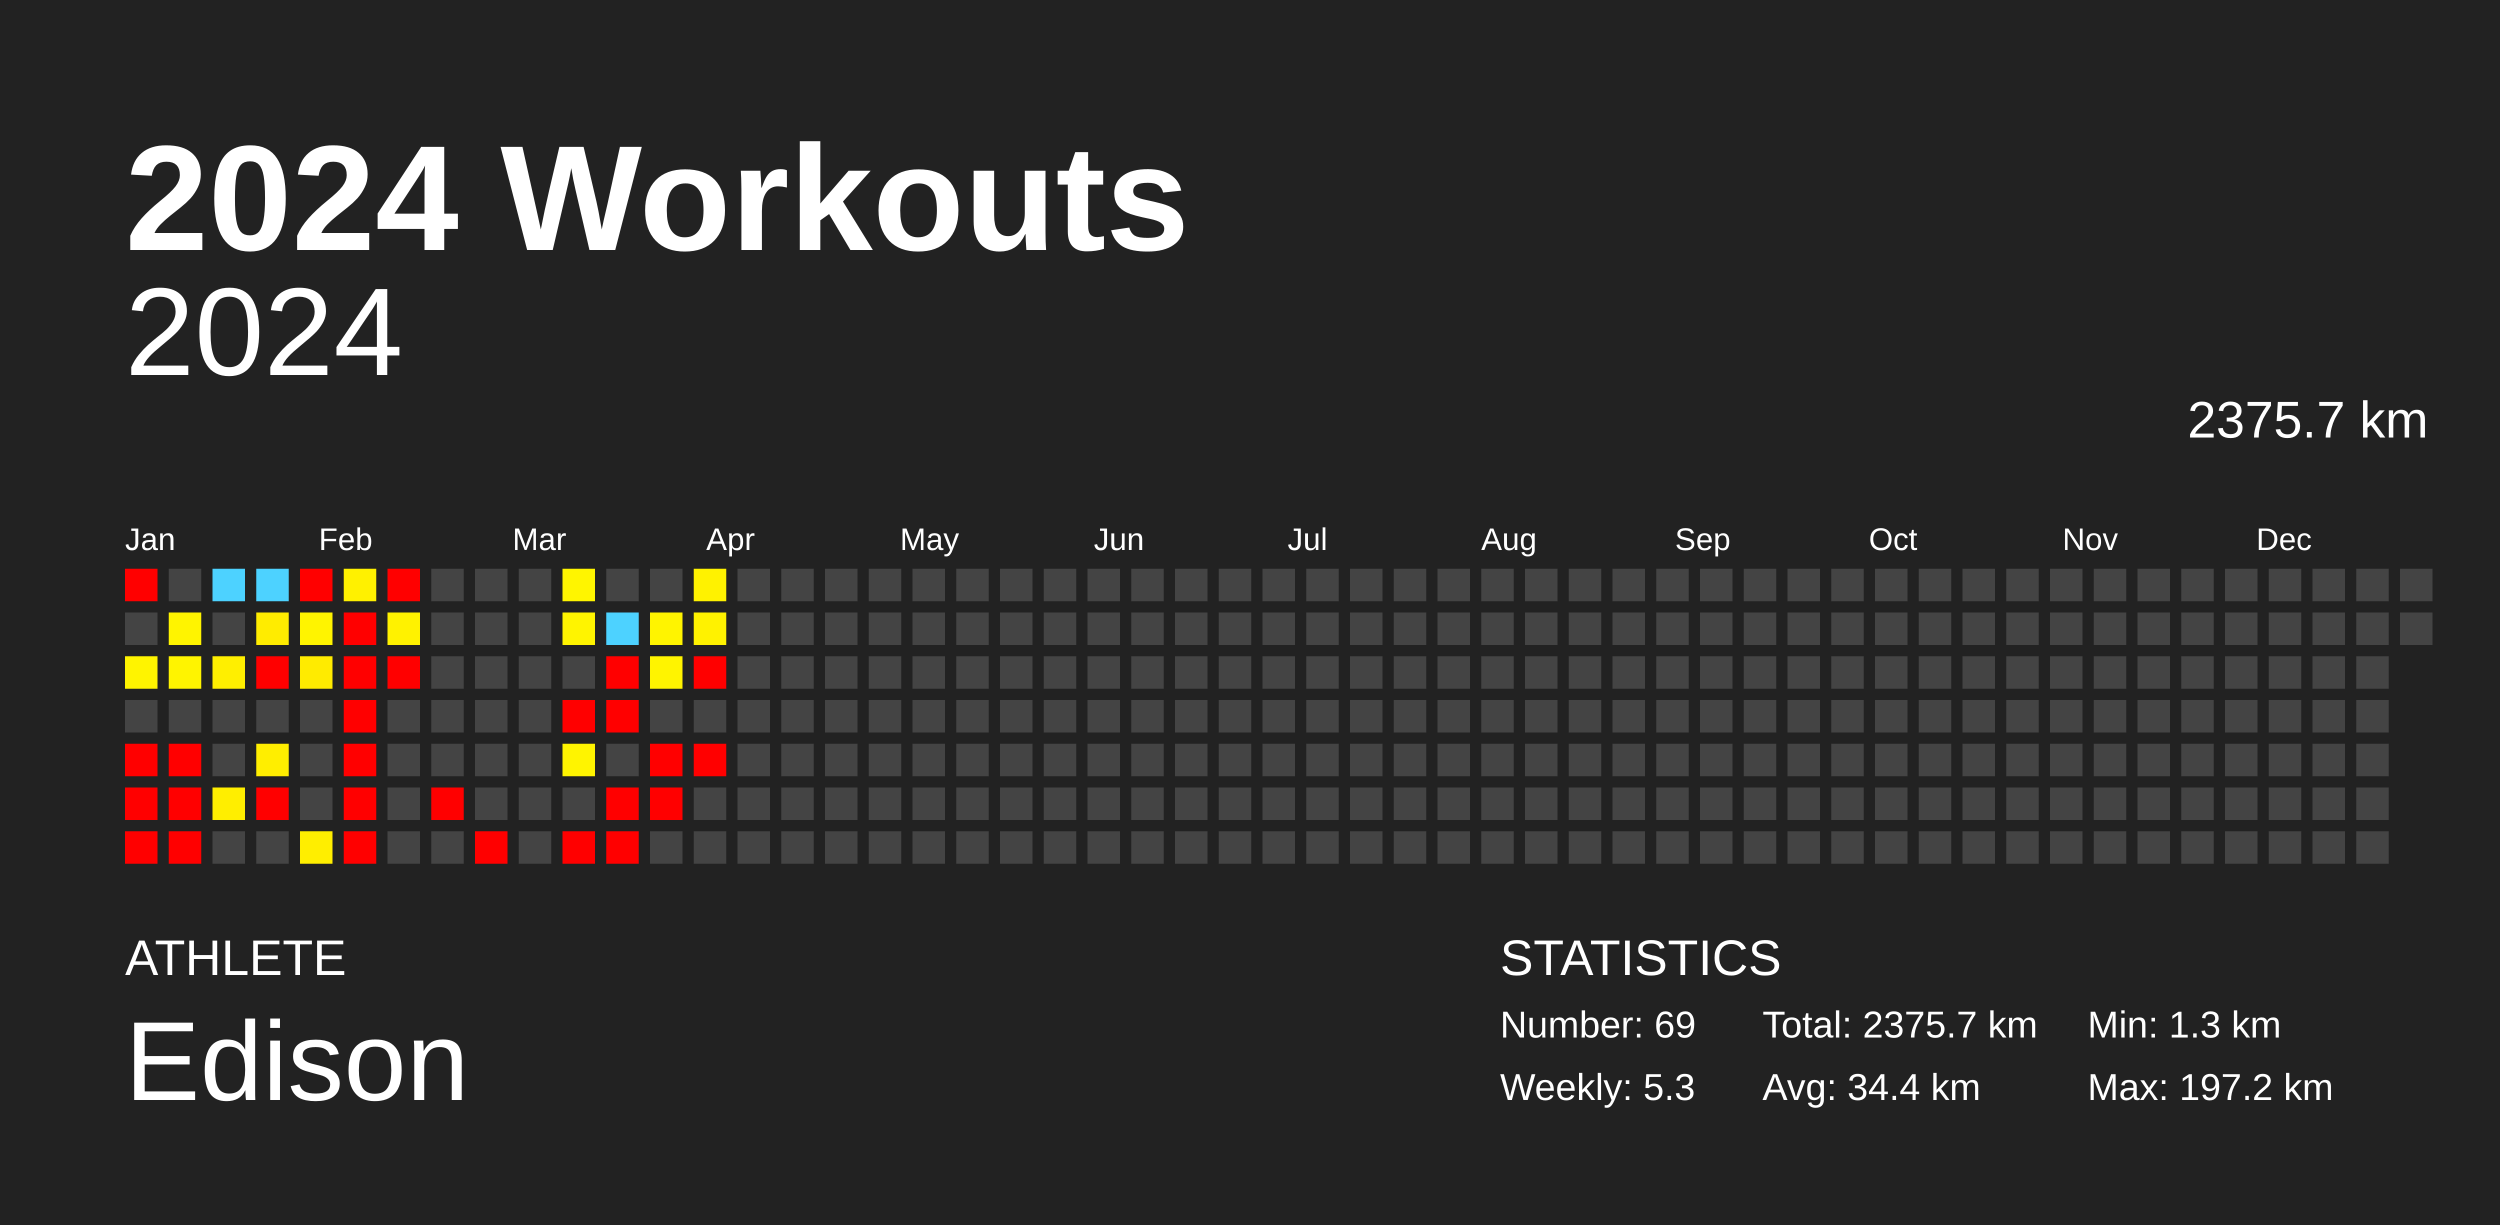
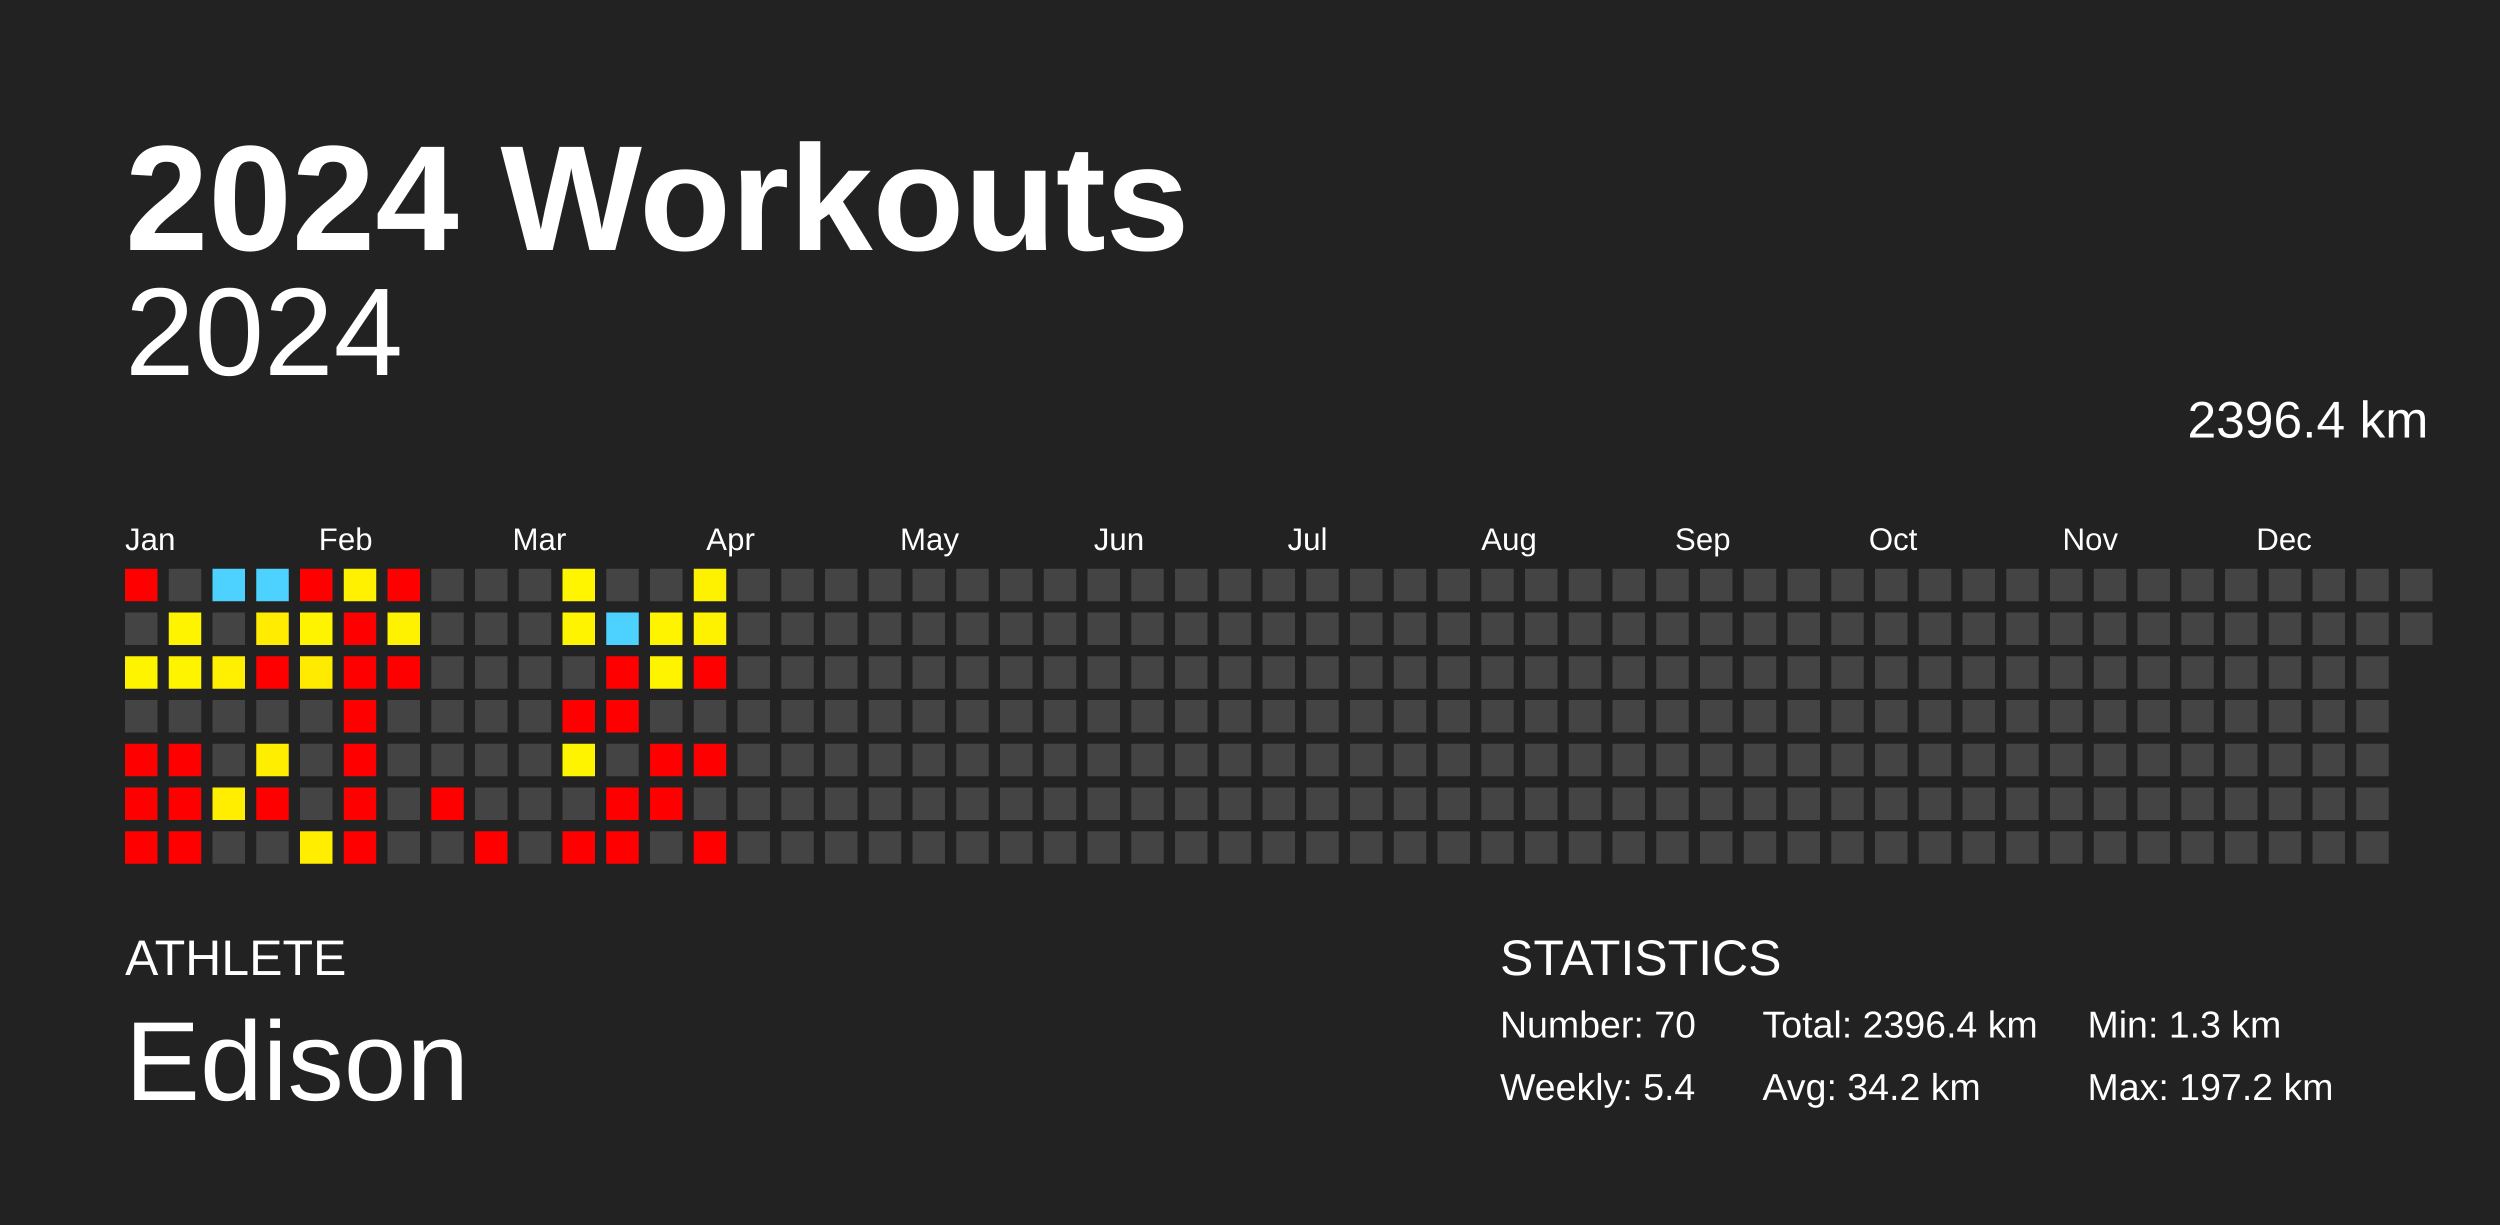
<svg xmlns="http://www.w3.org/2000/svg" baseProfile="full" height="98mm" version="1.1" viewBox="0,0,200,98" width="200mm">
  <defs />
  <rect fill="#222222" height="98" width="200" x="0" y="0" />
  <text fill="#FFFFFF" style="font-size:12px; font-family:Arial; font-weight:bold;" x="10" y="20">2024 Workouts</text>
  <text fill="#FFFFFF" style="font-size:4px; font-family:Arial" x="10" y="78">ATHLETE</text>
  <text fill="#FFFFFF" style="font-size:9px; font-family:Arial" x="10" y="88">Edison</text>
  <text fill="#FFFFFF" style="font-size:4px; font-family:Arial" x="120" y="78">STATISTICS</text>
-   <text fill="#FFFFFF" style="font-size:3px; font-family:Arial" x="120" y="83">Number: 69</text>
-   <text fill="#FFFFFF" style="font-size:3px; font-family:Arial" x="120" y="88">Weekly: 5.3</text>
-   <text fill="#FFFFFF" style="font-size:3px; font-family:Arial" x="141" y="83">Total: 2375.7 km</text>
-   <text fill="#FFFFFF" style="font-size:3px; font-family:Arial" x="141" y="88">Avg: 34.4 km</text>
+   <text fill="#FFFFFF" style="font-size:3px; font-family:Arial" x="120" y="83">Number: 70</text>
+   <text fill="#FFFFFF" style="font-size:3px; font-family:Arial" x="120" y="88">Weekly: 5.4</text>
+   <text fill="#FFFFFF" style="font-size:3px; font-family:Arial" x="141" y="83">Total: 2396.4 km</text>
+   <text fill="#FFFFFF" style="font-size:3px; font-family:Arial" x="141" y="88">Avg: 34.2 km</text>
  <text fill="#FFFFFF" style="font-size:3px; font-family:Arial" x="167" y="83">Min: 1.3 km</text>
  <text fill="#FFFFFF" style="font-size:3px; font-family:Arial" x="167" y="88">Max: 197.2 km</text>
  <text alignment-baseline="hanging" fill="#FFFFFF" style="font-size:10.0px; font-family:Arial;" x="10" y="30">2024</text>
-   <text alignment-baseline="hanging" fill="#FFFFFF" style="font-size:4.125px; font-family:Arial;" x="175" y="35">2375.7 km</text>
+   <text alignment-baseline="hanging" fill="#FFFFFF" style="font-size:4.125px; font-family:Arial;" x="175" y="35">2396.4 km</text>
  <text fill="#FFFFFF" style="font-size:2.5px; font-family:Arial" x="10.0" y="44">Jan</text>
  <text fill="#FFFFFF" style="font-size:2.5px; font-family:Arial" x="25.5" y="44">Feb</text>
  <text fill="#FFFFFF" style="font-size:2.5px; font-family:Arial" x="41.0" y="44">Mar</text>
  <text fill="#FFFFFF" style="font-size:2.5px; font-family:Arial" x="56.5" y="44">Apr</text>
  <text fill="#FFFFFF" style="font-size:2.5px; font-family:Arial" x="72.0" y="44">May</text>
  <text fill="#FFFFFF" style="font-size:2.5px; font-family:Arial" x="87.5" y="44">Jun</text>
  <text fill="#FFFFFF" style="font-size:2.5px; font-family:Arial" x="103.0" y="44">Jul</text>
  <text fill="#FFFFFF" style="font-size:2.5px; font-family:Arial" x="118.5" y="44">Aug</text>
  <text fill="#FFFFFF" style="font-size:2.5px; font-family:Arial" x="134.0" y="44">Sep</text>
  <text fill="#FFFFFF" style="font-size:2.5px; font-family:Arial" x="149.5" y="44">Oct</text>
  <text fill="#FFFFFF" style="font-size:2.5px; font-family:Arial" x="165.0" y="44">Nov</text>
  <text fill="#FFFFFF" style="font-size:2.5px; font-family:Arial" x="180.5" y="44">Dec</text>
  <rect fill="red" height="2.6" width="2.6" x="10.0" y="45.5" />
  <rect fill="#444444" height="2.6" width="2.6" x="10.0" y="49.0" />
  <rect fill="#fff400" height="2.6" width="2.6" x="10.0" y="52.5" />
  <rect fill="#444444" height="2.6" width="2.6" x="10.0" y="56.0" />
  <rect fill="red" height="2.6" width="2.6" x="10.0" y="59.5" />
  <rect fill="red" height="2.6" width="2.6" x="10.0" y="63.0" />
  <rect fill="red" height="2.6" width="2.6" x="10.0" y="66.5" />
  <rect fill="#444444" height="2.6" width="2.6" x="13.5" y="45.5" />
  <rect fill="#fff400" height="2.6" width="2.6" x="13.5" y="49.0" />
  <rect fill="#fff400" height="2.6" width="2.6" x="13.5" y="52.5" />
  <rect fill="#444444" height="2.6" width="2.6" x="13.5" y="56.0" />
  <rect fill="red" height="2.6" width="2.6" x="13.5" y="59.5" />
  <rect fill="red" height="2.6" width="2.6" x="13.5" y="63.0" />
  <rect fill="red" height="2.6" width="2.6" x="13.5" y="66.5" />
  <rect fill="#4dd2ff" height="2.6" width="2.6" x="17.0" y="45.5" />
  <rect fill="#444444" height="2.6" width="2.6" x="17.0" y="49.0" />
  <rect fill="#ffef00" height="2.6" width="2.6" x="17.0" y="52.5" />
  <rect fill="#444444" height="2.6" width="2.6" x="17.0" y="56.0" />
  <rect fill="#444444" height="2.6" width="2.6" x="17.0" y="59.5" />
  <rect fill="#ffee00" height="2.6" width="2.6" x="17.0" y="63.0" />
  <rect fill="#444444" height="2.6" width="2.6" x="17.0" y="66.5" />
  <rect fill="#4dd2ff" height="2.6" width="2.6" x="20.5" y="45.5" />
  <rect fill="#ffec00" height="2.6" width="2.6" x="20.5" y="49.0" />
  <rect fill="red" height="2.6" width="2.6" x="20.5" y="52.5" />
  <rect fill="#444444" height="2.6" width="2.6" x="20.5" y="56.0" />
  <rect fill="#ffee00" height="2.6" width="2.6" x="20.5" y="59.5" />
  <rect fill="red" height="2.6" width="2.6" x="20.5" y="63.0" />
  <rect fill="#444444" height="2.6" width="2.6" x="20.5" y="66.5" />
  <rect fill="red" height="2.6" width="2.6" x="24.0" y="45.5" />
  <rect fill="#fff400" height="2.6" width="2.6" x="24.0" y="49.0" />
  <rect fill="#ffeb00" height="2.6" width="2.6" x="24.0" y="52.5" />
  <rect fill="#444444" height="2.6" width="2.6" x="24.0" y="56.0" />
  <rect fill="#444444" height="2.6" width="2.6" x="24.0" y="59.5" />
  <rect fill="#444444" height="2.6" width="2.6" x="24.0" y="63.0" />
  <rect fill="#ffee00" height="2.6" width="2.6" x="24.0" y="66.5" />
  <rect fill="#fff100" height="2.6" width="2.6" x="27.5" y="45.5" />
  <rect fill="red" height="2.6" width="2.6" x="27.5" y="49.0" />
  <rect fill="red" height="2.6" width="2.6" x="27.5" y="52.5" />
  <rect fill="red" height="2.6" width="2.6" x="27.5" y="56.0" />
  <rect fill="red" height="2.6" width="2.6" x="27.5" y="59.5" />
  <rect fill="red" height="2.6" width="2.6" x="27.5" y="63.0" />
  <rect fill="red" height="2.6" width="2.6" x="27.5" y="66.5" />
  <rect fill="red" height="2.6" width="2.6" x="31.0" y="45.5" />
  <rect fill="#fff200" height="2.6" width="2.6" x="31.0" y="49.0" />
  <rect fill="red" height="2.6" width="2.6" x="31.0" y="52.5" />
  <rect fill="#444444" height="2.6" width="2.6" x="31.0" y="56.0" />
  <rect fill="#444444" height="2.6" width="2.6" x="31.0" y="59.5" />
  <rect fill="#444444" height="2.6" width="2.6" x="31.0" y="63.0" />
  <rect fill="#444444" height="2.6" width="2.6" x="31.0" y="66.5" />
  <rect fill="#444444" height="2.6" width="2.6" x="34.5" y="45.5" />
  <rect fill="#444444" height="2.6" width="2.6" x="34.5" y="49.0" />
  <rect fill="#444444" height="2.6" width="2.6" x="34.5" y="52.5" />
  <rect fill="#444444" height="2.6" width="2.6" x="34.5" y="56.0" />
  <rect fill="#444444" height="2.6" width="2.6" x="34.5" y="59.5" />
  <rect fill="red" height="2.6" width="2.6" x="34.5" y="63.0" />
  <rect fill="#444444" height="2.6" width="2.6" x="34.5" y="66.5" />
  <rect fill="#444444" height="2.6" width="2.6" x="38.0" y="45.5" />
  <rect fill="#444444" height="2.6" width="2.6" x="38.0" y="49.0" />
  <rect fill="#444444" height="2.6" width="2.6" x="38.0" y="52.5" />
  <rect fill="#444444" height="2.6" width="2.6" x="38.0" y="56.0" />
  <rect fill="#444444" height="2.6" width="2.6" x="38.0" y="59.5" />
  <rect fill="#444444" height="2.6" width="2.6" x="38.0" y="63.0" />
  <rect fill="red" height="2.6" width="2.6" x="38.0" y="66.5" />
  <rect fill="#444444" height="2.6" width="2.6" x="41.5" y="45.5" />
  <rect fill="#444444" height="2.6" width="2.6" x="41.5" y="49.0" />
  <rect fill="#444444" height="2.6" width="2.6" x="41.5" y="52.5" />
  <rect fill="#444444" height="2.6" width="2.6" x="41.5" y="56.0" />
  <rect fill="#444444" height="2.6" width="2.6" x="41.5" y="59.5" />
  <rect fill="#444444" height="2.6" width="2.6" x="41.5" y="63.0" />
  <rect fill="#444444" height="2.6" width="2.6" x="41.5" y="66.5" />
  <rect fill="#fff500" height="2.6" width="2.6" x="45.0" y="45.5" />
  <rect fill="#fff400" height="2.6" width="2.6" x="45.0" y="49.0" />
  <rect fill="#444444" height="2.6" width="2.6" x="45.0" y="52.5" />
  <rect fill="red" height="2.6" width="2.6" x="45.0" y="56.0" />
  <rect fill="#fff400" height="2.6" width="2.6" x="45.0" y="59.5" />
  <rect fill="#444444" height="2.6" width="2.6" x="45.0" y="63.0" />
  <rect fill="red" height="2.6" width="2.6" x="45.0" y="66.5" />
  <rect fill="#444444" height="2.6" width="2.6" x="48.5" y="45.5" />
  <rect fill="#4dd2ff" height="2.6" width="2.6" x="48.5" y="49.0" />
  <rect fill="red" height="2.6" width="2.6" x="48.5" y="52.5" />
  <rect fill="red" height="2.6" width="2.6" x="48.5" y="56.0" />
  <rect fill="#444444" height="2.6" width="2.6" x="48.5" y="59.5" />
  <rect fill="red" height="2.6" width="2.6" x="48.5" y="63.0" />
  <rect fill="red" height="2.6" width="2.6" x="48.5" y="66.5" />
  <rect fill="#444444" height="2.6" width="2.6" x="52.0" y="45.5" />
  <rect fill="#fff400" height="2.6" width="2.6" x="52.0" y="49.0" />
  <rect fill="#fff400" height="2.6" width="2.6" x="52.0" y="52.5" />
  <rect fill="#444444" height="2.6" width="2.6" x="52.0" y="56.0" />
  <rect fill="red" height="2.6" width="2.6" x="52.0" y="59.5" />
  <rect fill="red" height="2.6" width="2.6" x="52.0" y="63.0" />
  <rect fill="#444444" height="2.6" width="2.6" x="52.0" y="66.5" />
  <rect fill="#fff200" height="2.6" width="2.6" x="55.5" y="45.5" />
  <rect fill="#fff200" height="2.6" width="2.6" x="55.5" y="49.0" />
  <rect fill="red" height="2.6" width="2.6" x="55.5" y="52.5" />
  <rect fill="#444444" height="2.6" width="2.6" x="55.5" y="56.0" />
  <rect fill="red" height="2.6" width="2.6" x="55.5" y="59.5" />
  <rect fill="#444444" height="2.6" width="2.6" x="55.5" y="63.0" />
-   <rect fill="#444444" height="2.6" width="2.6" x="55.5" y="66.5" />
+   <rect fill="red" height="2.6" width="2.6" x="55.5" y="66.5" />
  <rect fill="#444444" height="2.6" width="2.6" x="59.0" y="45.5" />
  <rect fill="#444444" height="2.6" width="2.6" x="59.0" y="49.0" />
  <rect fill="#444444" height="2.6" width="2.6" x="59.0" y="52.5" />
  <rect fill="#444444" height="2.6" width="2.6" x="59.0" y="56.0" />
  <rect fill="#444444" height="2.6" width="2.6" x="59.0" y="59.5" />
  <rect fill="#444444" height="2.6" width="2.6" x="59.0" y="63.0" />
  <rect fill="#444444" height="2.6" width="2.6" x="59.0" y="66.5" />
  <rect fill="#444444" height="2.6" width="2.6" x="62.5" y="45.5" />
  <rect fill="#444444" height="2.6" width="2.6" x="62.5" y="49.0" />
  <rect fill="#444444" height="2.6" width="2.6" x="62.5" y="52.5" />
  <rect fill="#444444" height="2.6" width="2.6" x="62.5" y="56.0" />
  <rect fill="#444444" height="2.6" width="2.6" x="62.5" y="59.5" />
  <rect fill="#444444" height="2.6" width="2.6" x="62.5" y="63.0" />
  <rect fill="#444444" height="2.6" width="2.6" x="62.5" y="66.5" />
  <rect fill="#444444" height="2.6" width="2.6" x="66.0" y="45.5" />
  <rect fill="#444444" height="2.6" width="2.6" x="66.0" y="49.0" />
  <rect fill="#444444" height="2.6" width="2.6" x="66.0" y="52.5" />
  <rect fill="#444444" height="2.6" width="2.6" x="66.0" y="56.0" />
  <rect fill="#444444" height="2.6" width="2.6" x="66.0" y="59.5" />
  <rect fill="#444444" height="2.6" width="2.6" x="66.0" y="63.0" />
  <rect fill="#444444" height="2.6" width="2.6" x="66.0" y="66.5" />
  <rect fill="#444444" height="2.6" width="2.6" x="69.5" y="45.5" />
  <rect fill="#444444" height="2.6" width="2.6" x="69.5" y="49.0" />
  <rect fill="#444444" height="2.6" width="2.6" x="69.5" y="52.5" />
  <rect fill="#444444" height="2.6" width="2.6" x="69.5" y="56.0" />
  <rect fill="#444444" height="2.6" width="2.6" x="69.5" y="59.5" />
  <rect fill="#444444" height="2.6" width="2.6" x="69.5" y="63.0" />
  <rect fill="#444444" height="2.6" width="2.6" x="69.5" y="66.5" />
  <rect fill="#444444" height="2.6" width="2.6" x="73.0" y="45.5" />
  <rect fill="#444444" height="2.6" width="2.6" x="73.0" y="49.0" />
  <rect fill="#444444" height="2.6" width="2.6" x="73.0" y="52.5" />
  <rect fill="#444444" height="2.6" width="2.6" x="73.0" y="56.0" />
  <rect fill="#444444" height="2.6" width="2.6" x="73.0" y="59.5" />
  <rect fill="#444444" height="2.6" width="2.6" x="73.0" y="63.0" />
  <rect fill="#444444" height="2.6" width="2.6" x="73.0" y="66.5" />
  <rect fill="#444444" height="2.6" width="2.6" x="76.5" y="45.5" />
  <rect fill="#444444" height="2.6" width="2.6" x="76.5" y="49.0" />
  <rect fill="#444444" height="2.6" width="2.6" x="76.5" y="52.5" />
  <rect fill="#444444" height="2.6" width="2.6" x="76.5" y="56.0" />
  <rect fill="#444444" height="2.6" width="2.6" x="76.5" y="59.5" />
  <rect fill="#444444" height="2.6" width="2.6" x="76.5" y="63.0" />
  <rect fill="#444444" height="2.6" width="2.6" x="76.5" y="66.5" />
  <rect fill="#444444" height="2.6" width="2.6" x="80.0" y="45.5" />
  <rect fill="#444444" height="2.6" width="2.6" x="80.0" y="49.0" />
  <rect fill="#444444" height="2.6" width="2.6" x="80.0" y="52.5" />
  <rect fill="#444444" height="2.6" width="2.6" x="80.0" y="56.0" />
  <rect fill="#444444" height="2.6" width="2.6" x="80.0" y="59.5" />
  <rect fill="#444444" height="2.6" width="2.6" x="80.0" y="63.0" />
  <rect fill="#444444" height="2.6" width="2.6" x="80.0" y="66.5" />
  <rect fill="#444444" height="2.6" width="2.6" x="83.5" y="45.5" />
  <rect fill="#444444" height="2.6" width="2.6" x="83.5" y="49.0" />
  <rect fill="#444444" height="2.6" width="2.6" x="83.5" y="52.5" />
  <rect fill="#444444" height="2.6" width="2.6" x="83.5" y="56.0" />
  <rect fill="#444444" height="2.6" width="2.6" x="83.5" y="59.5" />
  <rect fill="#444444" height="2.6" width="2.6" x="83.5" y="63.0" />
  <rect fill="#444444" height="2.6" width="2.6" x="83.5" y="66.5" />
  <rect fill="#444444" height="2.6" width="2.6" x="87.0" y="45.5" />
  <rect fill="#444444" height="2.6" width="2.6" x="87.0" y="49.0" />
  <rect fill="#444444" height="2.6" width="2.6" x="87.0" y="52.5" />
  <rect fill="#444444" height="2.6" width="2.6" x="87.0" y="56.0" />
  <rect fill="#444444" height="2.6" width="2.6" x="87.0" y="59.5" />
  <rect fill="#444444" height="2.6" width="2.6" x="87.0" y="63.0" />
  <rect fill="#444444" height="2.6" width="2.6" x="87.0" y="66.5" />
  <rect fill="#444444" height="2.6" width="2.6" x="90.5" y="45.5" />
  <rect fill="#444444" height="2.6" width="2.6" x="90.5" y="49.0" />
  <rect fill="#444444" height="2.6" width="2.6" x="90.5" y="52.5" />
  <rect fill="#444444" height="2.6" width="2.6" x="90.5" y="56.0" />
  <rect fill="#444444" height="2.6" width="2.6" x="90.5" y="59.5" />
  <rect fill="#444444" height="2.6" width="2.6" x="90.5" y="63.0" />
  <rect fill="#444444" height="2.6" width="2.6" x="90.5" y="66.5" />
  <rect fill="#444444" height="2.6" width="2.6" x="94.0" y="45.5" />
  <rect fill="#444444" height="2.6" width="2.6" x="94.0" y="49.0" />
  <rect fill="#444444" height="2.6" width="2.6" x="94.0" y="52.5" />
  <rect fill="#444444" height="2.6" width="2.6" x="94.0" y="56.0" />
  <rect fill="#444444" height="2.6" width="2.6" x="94.0" y="59.5" />
  <rect fill="#444444" height="2.6" width="2.6" x="94.0" y="63.0" />
  <rect fill="#444444" height="2.6" width="2.6" x="94.0" y="66.5" />
  <rect fill="#444444" height="2.6" width="2.6" x="97.5" y="45.5" />
  <rect fill="#444444" height="2.6" width="2.6" x="97.5" y="49.0" />
  <rect fill="#444444" height="2.6" width="2.6" x="97.5" y="52.5" />
  <rect fill="#444444" height="2.6" width="2.6" x="97.5" y="56.0" />
  <rect fill="#444444" height="2.6" width="2.6" x="97.5" y="59.5" />
  <rect fill="#444444" height="2.6" width="2.6" x="97.5" y="63.0" />
  <rect fill="#444444" height="2.6" width="2.6" x="97.5" y="66.5" />
  <rect fill="#444444" height="2.6" width="2.6" x="101.0" y="45.5" />
  <rect fill="#444444" height="2.6" width="2.6" x="101.0" y="49.0" />
  <rect fill="#444444" height="2.6" width="2.6" x="101.0" y="52.5" />
  <rect fill="#444444" height="2.6" width="2.6" x="101.0" y="56.0" />
  <rect fill="#444444" height="2.6" width="2.6" x="101.0" y="59.5" />
  <rect fill="#444444" height="2.6" width="2.6" x="101.0" y="63.0" />
  <rect fill="#444444" height="2.6" width="2.6" x="101.0" y="66.5" />
  <rect fill="#444444" height="2.6" width="2.6" x="104.5" y="45.5" />
  <rect fill="#444444" height="2.6" width="2.6" x="104.5" y="49.0" />
  <rect fill="#444444" height="2.6" width="2.6" x="104.5" y="52.5" />
  <rect fill="#444444" height="2.6" width="2.6" x="104.5" y="56.0" />
  <rect fill="#444444" height="2.6" width="2.6" x="104.5" y="59.5" />
  <rect fill="#444444" height="2.6" width="2.6" x="104.5" y="63.0" />
  <rect fill="#444444" height="2.6" width="2.6" x="104.5" y="66.5" />
  <rect fill="#444444" height="2.6" width="2.6" x="108.0" y="45.5" />
  <rect fill="#444444" height="2.6" width="2.6" x="108.0" y="49.0" />
  <rect fill="#444444" height="2.6" width="2.6" x="108.0" y="52.5" />
  <rect fill="#444444" height="2.6" width="2.6" x="108.0" y="56.0" />
  <rect fill="#444444" height="2.6" width="2.6" x="108.0" y="59.5" />
  <rect fill="#444444" height="2.6" width="2.6" x="108.0" y="63.0" />
  <rect fill="#444444" height="2.6" width="2.6" x="108.0" y="66.5" />
  <rect fill="#444444" height="2.6" width="2.6" x="111.5" y="45.5" />
  <rect fill="#444444" height="2.6" width="2.6" x="111.5" y="49.0" />
  <rect fill="#444444" height="2.6" width="2.6" x="111.5" y="52.5" />
  <rect fill="#444444" height="2.6" width="2.6" x="111.5" y="56.0" />
  <rect fill="#444444" height="2.6" width="2.6" x="111.5" y="59.5" />
  <rect fill="#444444" height="2.6" width="2.6" x="111.5" y="63.0" />
  <rect fill="#444444" height="2.6" width="2.6" x="111.5" y="66.5" />
  <rect fill="#444444" height="2.6" width="2.6" x="115.0" y="45.5" />
  <rect fill="#444444" height="2.6" width="2.6" x="115.0" y="49.0" />
  <rect fill="#444444" height="2.6" width="2.6" x="115.0" y="52.5" />
  <rect fill="#444444" height="2.6" width="2.6" x="115.0" y="56.0" />
  <rect fill="#444444" height="2.6" width="2.6" x="115.0" y="59.5" />
  <rect fill="#444444" height="2.6" width="2.6" x="115.0" y="63.0" />
  <rect fill="#444444" height="2.6" width="2.6" x="115.0" y="66.5" />
  <rect fill="#444444" height="2.6" width="2.6" x="118.5" y="45.5" />
  <rect fill="#444444" height="2.6" width="2.6" x="118.5" y="49.0" />
  <rect fill="#444444" height="2.6" width="2.6" x="118.5" y="52.5" />
  <rect fill="#444444" height="2.6" width="2.6" x="118.5" y="56.0" />
  <rect fill="#444444" height="2.6" width="2.6" x="118.5" y="59.5" />
  <rect fill="#444444" height="2.6" width="2.6" x="118.5" y="63.0" />
  <rect fill="#444444" height="2.6" width="2.6" x="118.5" y="66.5" />
  <rect fill="#444444" height="2.6" width="2.6" x="122.0" y="45.5" />
  <rect fill="#444444" height="2.6" width="2.6" x="122.0" y="49.0" />
  <rect fill="#444444" height="2.6" width="2.6" x="122.0" y="52.5" />
  <rect fill="#444444" height="2.6" width="2.6" x="122.0" y="56.0" />
  <rect fill="#444444" height="2.6" width="2.6" x="122.0" y="59.5" />
  <rect fill="#444444" height="2.6" width="2.6" x="122.0" y="63.0" />
  <rect fill="#444444" height="2.6" width="2.6" x="122.0" y="66.5" />
  <rect fill="#444444" height="2.6" width="2.6" x="125.5" y="45.5" />
  <rect fill="#444444" height="2.6" width="2.6" x="125.5" y="49.0" />
  <rect fill="#444444" height="2.6" width="2.6" x="125.5" y="52.5" />
  <rect fill="#444444" height="2.6" width="2.6" x="125.5" y="56.0" />
  <rect fill="#444444" height="2.6" width="2.6" x="125.5" y="59.5" />
  <rect fill="#444444" height="2.6" width="2.6" x="125.5" y="63.0" />
  <rect fill="#444444" height="2.6" width="2.6" x="125.5" y="66.5" />
  <rect fill="#444444" height="2.6" width="2.6" x="129.0" y="45.5" />
  <rect fill="#444444" height="2.6" width="2.6" x="129.0" y="49.0" />
  <rect fill="#444444" height="2.6" width="2.6" x="129.0" y="52.5" />
  <rect fill="#444444" height="2.6" width="2.6" x="129.0" y="56.0" />
  <rect fill="#444444" height="2.6" width="2.6" x="129.0" y="59.5" />
  <rect fill="#444444" height="2.6" width="2.6" x="129.0" y="63.0" />
  <rect fill="#444444" height="2.6" width="2.6" x="129.0" y="66.5" />
  <rect fill="#444444" height="2.6" width="2.6" x="132.5" y="45.5" />
  <rect fill="#444444" height="2.6" width="2.6" x="132.5" y="49.0" />
  <rect fill="#444444" height="2.6" width="2.6" x="132.5" y="52.5" />
  <rect fill="#444444" height="2.6" width="2.6" x="132.5" y="56.0" />
  <rect fill="#444444" height="2.6" width="2.6" x="132.5" y="59.5" />
  <rect fill="#444444" height="2.6" width="2.6" x="132.5" y="63.0" />
  <rect fill="#444444" height="2.6" width="2.6" x="132.5" y="66.5" />
  <rect fill="#444444" height="2.6" width="2.6" x="136.0" y="45.5" />
  <rect fill="#444444" height="2.6" width="2.6" x="136.0" y="49.0" />
  <rect fill="#444444" height="2.6" width="2.6" x="136.0" y="52.5" />
  <rect fill="#444444" height="2.6" width="2.6" x="136.0" y="56.0" />
  <rect fill="#444444" height="2.6" width="2.6" x="136.0" y="59.5" />
  <rect fill="#444444" height="2.6" width="2.6" x="136.0" y="63.0" />
  <rect fill="#444444" height="2.6" width="2.6" x="136.0" y="66.5" />
  <rect fill="#444444" height="2.6" width="2.6" x="139.5" y="45.5" />
  <rect fill="#444444" height="2.6" width="2.6" x="139.5" y="49.0" />
  <rect fill="#444444" height="2.6" width="2.6" x="139.5" y="52.5" />
  <rect fill="#444444" height="2.6" width="2.6" x="139.5" y="56.0" />
  <rect fill="#444444" height="2.6" width="2.6" x="139.5" y="59.5" />
  <rect fill="#444444" height="2.6" width="2.6" x="139.5" y="63.0" />
  <rect fill="#444444" height="2.6" width="2.6" x="139.5" y="66.5" />
  <rect fill="#444444" height="2.6" width="2.6" x="143.0" y="45.5" />
  <rect fill="#444444" height="2.6" width="2.6" x="143.0" y="49.0" />
  <rect fill="#444444" height="2.6" width="2.6" x="143.0" y="52.5" />
  <rect fill="#444444" height="2.6" width="2.6" x="143.0" y="56.0" />
  <rect fill="#444444" height="2.6" width="2.6" x="143.0" y="59.5" />
  <rect fill="#444444" height="2.6" width="2.6" x="143.0" y="63.0" />
  <rect fill="#444444" height="2.6" width="2.6" x="143.0" y="66.5" />
  <rect fill="#444444" height="2.6" width="2.6" x="146.5" y="45.5" />
  <rect fill="#444444" height="2.6" width="2.6" x="146.5" y="49.0" />
  <rect fill="#444444" height="2.6" width="2.6" x="146.5" y="52.5" />
  <rect fill="#444444" height="2.6" width="2.6" x="146.5" y="56.0" />
  <rect fill="#444444" height="2.6" width="2.6" x="146.5" y="59.5" />
  <rect fill="#444444" height="2.6" width="2.6" x="146.5" y="63.0" />
  <rect fill="#444444" height="2.6" width="2.6" x="146.5" y="66.5" />
  <rect fill="#444444" height="2.6" width="2.6" x="150.0" y="45.5" />
  <rect fill="#444444" height="2.6" width="2.6" x="150.0" y="49.0" />
  <rect fill="#444444" height="2.6" width="2.6" x="150.0" y="52.5" />
  <rect fill="#444444" height="2.6" width="2.6" x="150.0" y="56.0" />
  <rect fill="#444444" height="2.6" width="2.6" x="150.0" y="59.5" />
  <rect fill="#444444" height="2.6" width="2.6" x="150.0" y="63.0" />
  <rect fill="#444444" height="2.6" width="2.6" x="150.0" y="66.5" />
  <rect fill="#444444" height="2.6" width="2.6" x="153.5" y="45.5" />
  <rect fill="#444444" height="2.6" width="2.6" x="153.5" y="49.0" />
  <rect fill="#444444" height="2.6" width="2.6" x="153.5" y="52.5" />
  <rect fill="#444444" height="2.6" width="2.6" x="153.5" y="56.0" />
  <rect fill="#444444" height="2.6" width="2.6" x="153.5" y="59.5" />
  <rect fill="#444444" height="2.6" width="2.6" x="153.5" y="63.0" />
  <rect fill="#444444" height="2.6" width="2.6" x="153.5" y="66.5" />
  <rect fill="#444444" height="2.6" width="2.6" x="157.0" y="45.5" />
  <rect fill="#444444" height="2.6" width="2.6" x="157.0" y="49.0" />
  <rect fill="#444444" height="2.6" width="2.6" x="157.0" y="52.5" />
  <rect fill="#444444" height="2.6" width="2.6" x="157.0" y="56.0" />
  <rect fill="#444444" height="2.6" width="2.6" x="157.0" y="59.5" />
  <rect fill="#444444" height="2.6" width="2.6" x="157.0" y="63.0" />
  <rect fill="#444444" height="2.6" width="2.6" x="157.0" y="66.5" />
  <rect fill="#444444" height="2.6" width="2.6" x="160.5" y="45.5" />
  <rect fill="#444444" height="2.6" width="2.6" x="160.5" y="49.0" />
  <rect fill="#444444" height="2.6" width="2.6" x="160.5" y="52.5" />
  <rect fill="#444444" height="2.6" width="2.6" x="160.5" y="56.0" />
  <rect fill="#444444" height="2.6" width="2.6" x="160.5" y="59.5" />
  <rect fill="#444444" height="2.6" width="2.6" x="160.5" y="63.0" />
  <rect fill="#444444" height="2.6" width="2.6" x="160.5" y="66.5" />
  <rect fill="#444444" height="2.6" width="2.6" x="164.0" y="45.5" />
  <rect fill="#444444" height="2.6" width="2.6" x="164.0" y="49.0" />
  <rect fill="#444444" height="2.6" width="2.6" x="164.0" y="52.5" />
  <rect fill="#444444" height="2.6" width="2.6" x="164.0" y="56.0" />
  <rect fill="#444444" height="2.6" width="2.6" x="164.0" y="59.5" />
  <rect fill="#444444" height="2.6" width="2.6" x="164.0" y="63.0" />
  <rect fill="#444444" height="2.6" width="2.6" x="164.0" y="66.5" />
  <rect fill="#444444" height="2.6" width="2.6" x="167.5" y="45.5" />
  <rect fill="#444444" height="2.6" width="2.6" x="167.5" y="49.0" />
  <rect fill="#444444" height="2.6" width="2.6" x="167.5" y="52.5" />
  <rect fill="#444444" height="2.6" width="2.6" x="167.5" y="56.0" />
  <rect fill="#444444" height="2.6" width="2.6" x="167.5" y="59.5" />
  <rect fill="#444444" height="2.6" width="2.6" x="167.5" y="63.0" />
  <rect fill="#444444" height="2.6" width="2.6" x="167.5" y="66.5" />
  <rect fill="#444444" height="2.6" width="2.6" x="171.0" y="45.5" />
  <rect fill="#444444" height="2.6" width="2.6" x="171.0" y="49.0" />
  <rect fill="#444444" height="2.6" width="2.6" x="171.0" y="52.5" />
  <rect fill="#444444" height="2.6" width="2.6" x="171.0" y="56.0" />
  <rect fill="#444444" height="2.6" width="2.6" x="171.0" y="59.5" />
  <rect fill="#444444" height="2.6" width="2.6" x="171.0" y="63.0" />
  <rect fill="#444444" height="2.6" width="2.6" x="171.0" y="66.5" />
  <rect fill="#444444" height="2.6" width="2.6" x="174.5" y="45.5" />
  <rect fill="#444444" height="2.6" width="2.6" x="174.5" y="49.0" />
  <rect fill="#444444" height="2.6" width="2.6" x="174.5" y="52.5" />
  <rect fill="#444444" height="2.6" width="2.6" x="174.5" y="56.0" />
  <rect fill="#444444" height="2.6" width="2.6" x="174.5" y="59.5" />
  <rect fill="#444444" height="2.6" width="2.6" x="174.5" y="63.0" />
  <rect fill="#444444" height="2.6" width="2.6" x="174.5" y="66.5" />
  <rect fill="#444444" height="2.6" width="2.6" x="178.0" y="45.5" />
  <rect fill="#444444" height="2.6" width="2.6" x="178.0" y="49.0" />
  <rect fill="#444444" height="2.6" width="2.6" x="178.0" y="52.5" />
  <rect fill="#444444" height="2.6" width="2.6" x="178.0" y="56.0" />
  <rect fill="#444444" height="2.6" width="2.6" x="178.0" y="59.5" />
  <rect fill="#444444" height="2.6" width="2.6" x="178.0" y="63.0" />
  <rect fill="#444444" height="2.6" width="2.6" x="178.0" y="66.5" />
  <rect fill="#444444" height="2.6" width="2.6" x="181.5" y="45.5" />
  <rect fill="#444444" height="2.6" width="2.6" x="181.5" y="49.0" />
  <rect fill="#444444" height="2.6" width="2.6" x="181.5" y="52.5" />
  <rect fill="#444444" height="2.6" width="2.6" x="181.5" y="56.0" />
  <rect fill="#444444" height="2.6" width="2.6" x="181.5" y="59.5" />
  <rect fill="#444444" height="2.6" width="2.6" x="181.5" y="63.0" />
  <rect fill="#444444" height="2.6" width="2.6" x="181.5" y="66.5" />
  <rect fill="#444444" height="2.6" width="2.6" x="185.0" y="45.5" />
  <rect fill="#444444" height="2.6" width="2.6" x="185.0" y="49.0" />
  <rect fill="#444444" height="2.6" width="2.6" x="185.0" y="52.5" />
  <rect fill="#444444" height="2.6" width="2.6" x="185.0" y="56.0" />
  <rect fill="#444444" height="2.6" width="2.6" x="185.0" y="59.5" />
  <rect fill="#444444" height="2.6" width="2.6" x="185.0" y="63.0" />
  <rect fill="#444444" height="2.6" width="2.6" x="185.0" y="66.5" />
  <rect fill="#444444" height="2.6" width="2.6" x="188.5" y="45.5" />
  <rect fill="#444444" height="2.6" width="2.6" x="188.5" y="49.0" />
  <rect fill="#444444" height="2.6" width="2.6" x="188.5" y="52.5" />
  <rect fill="#444444" height="2.6" width="2.6" x="188.5" y="56.0" />
  <rect fill="#444444" height="2.6" width="2.6" x="188.5" y="59.5" />
  <rect fill="#444444" height="2.6" width="2.6" x="188.5" y="63.0" />
  <rect fill="#444444" height="2.6" width="2.6" x="188.5" y="66.5" />
  <rect fill="#444444" height="2.6" width="2.6" x="192.0" y="45.5" />
  <rect fill="#444444" height="2.6" width="2.6" x="192.0" y="49.0" />
</svg>
